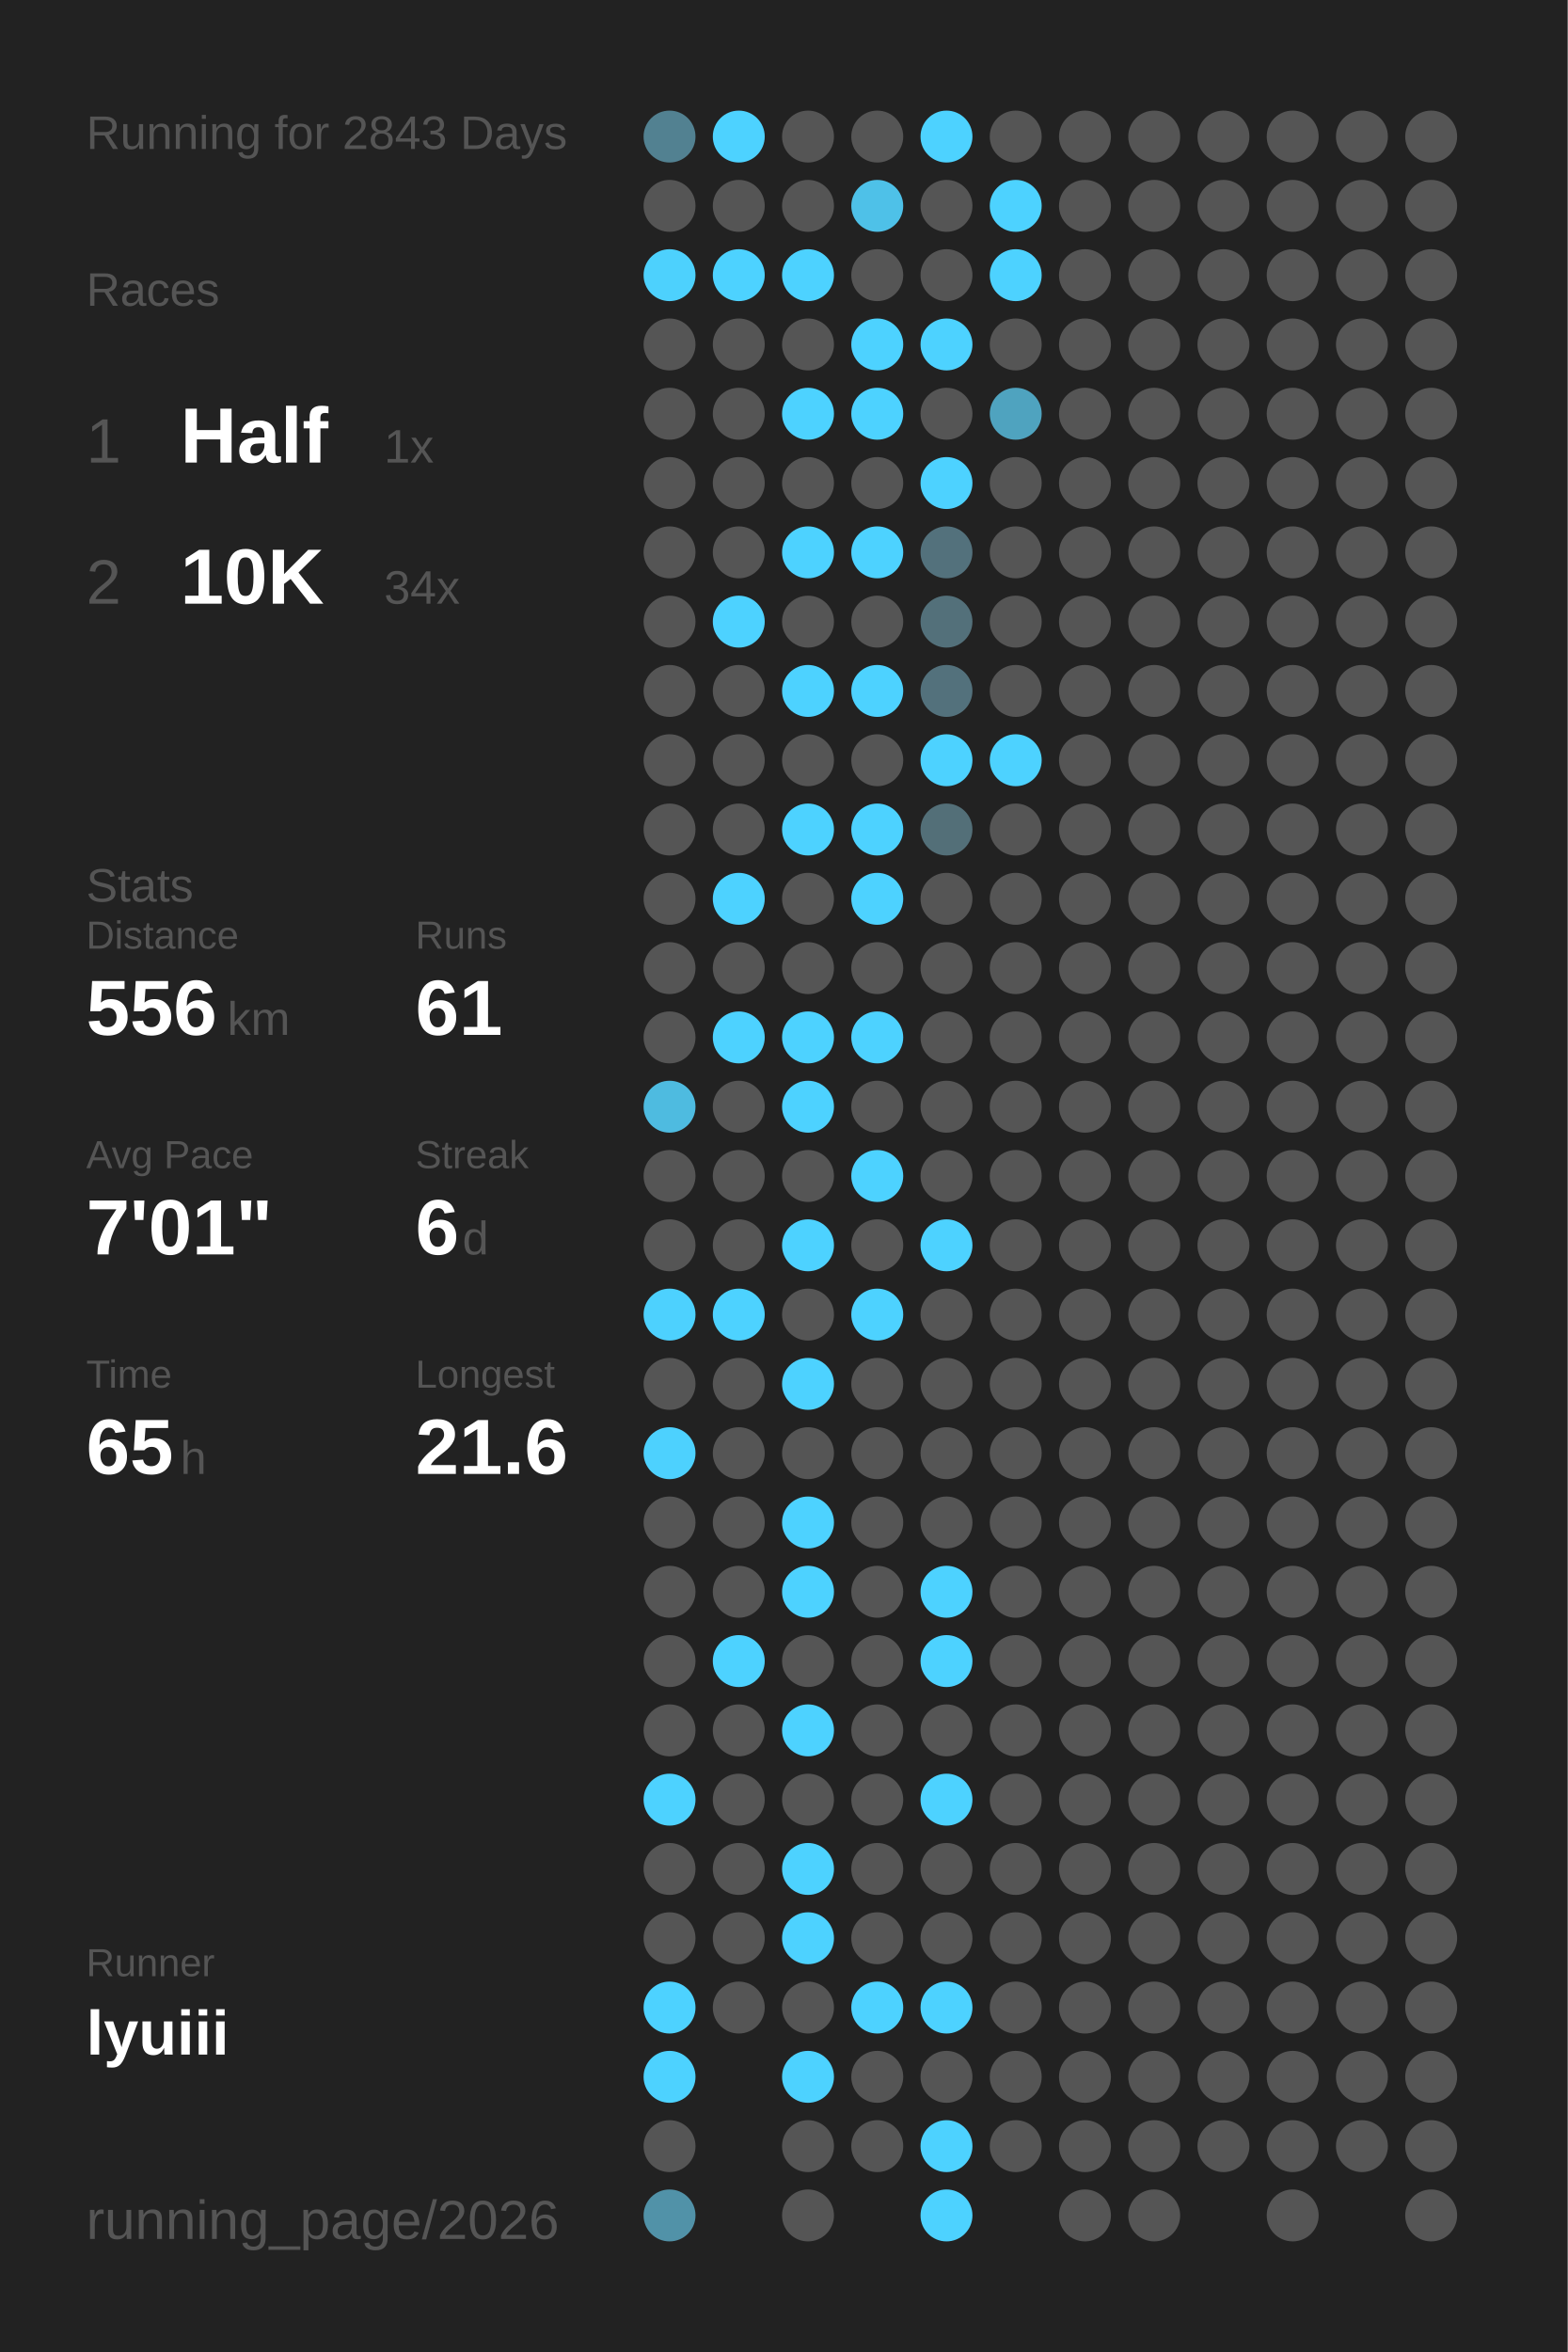
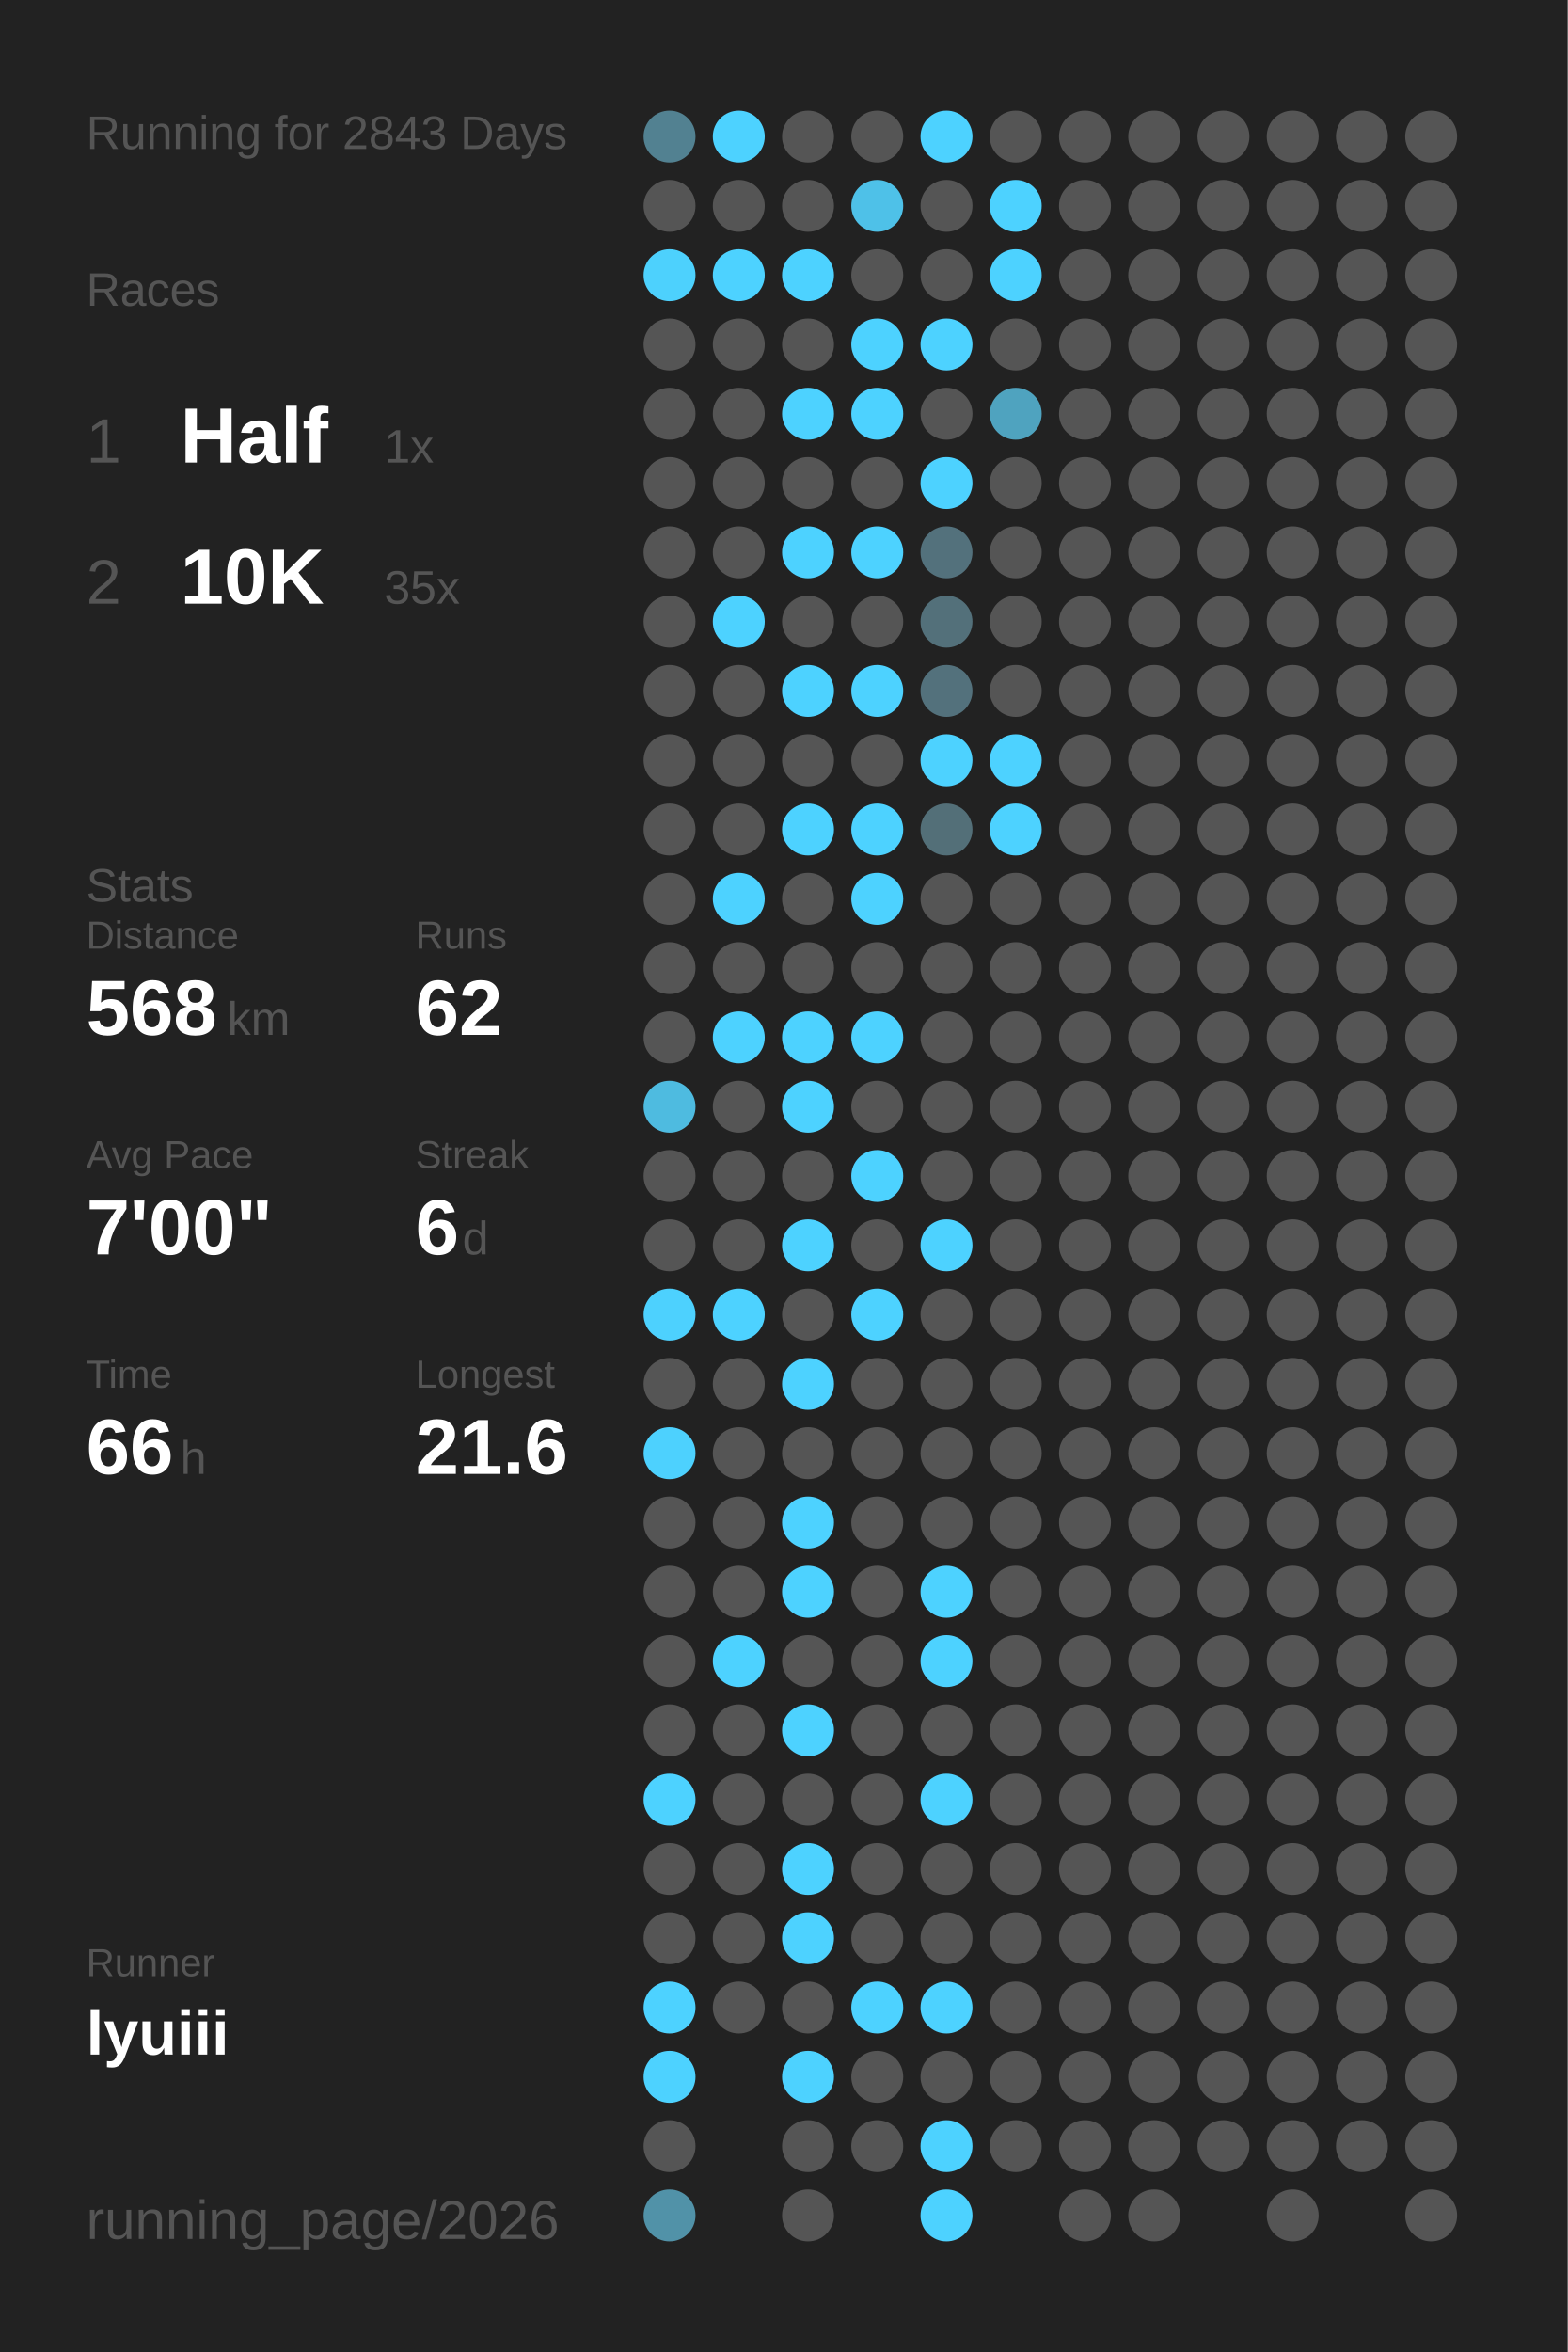
<svg xmlns="http://www.w3.org/2000/svg" baseProfile="full" height="300mm" version="1.1" viewBox="0,0,200,300" width="200mm">
  <defs />
  <rect fill="#222222" height="300" width="200" x="0" y="0" />
  <text fill="#555555" style="font-size:6px; font-family:Arial;" x="11" y="19">Running for 2843 Days</text>
  <text fill="#555555" style="font-size:6px; font-family:Arial;" x="11" y="39">Races</text>
  <text fill="#555555" style="font-size:8px; font-family:Arial;" x="11" y="59">1</text>
  <text fill="#FFFFFF" style="font-size:10px; font-family:Arial; font-weight:bold;" x="23" y="59">Half</text>
  <text fill="#555555" style="font-size:6px; font-family:Arial;" x="49" y="59">1x</text>
  <text fill="#555555" style="font-size:8px; font-family:Arial;" x="11" y="77">2</text>
  <text fill="#FFFFFF" style="font-size:10px; font-family:Arial; font-weight:bold;" x="23" y="77">10K</text>
-   <text fill="#555555" style="font-size:6px; font-family:Arial;" x="49" y="77">34x</text>
+   <text fill="#555555" style="font-size:6px; font-family:Arial;" x="49" y="77">35x</text>
  <text fill="#555555" style="font-size:6px; font-family:Arial;" x="11" y="115">Stats</text>
  <text fill="#555555" style="font-size:5px; font-family:Arial;" x="11" y="121">Distance</text>
-   <text fill="#FFFFFF" style="font-size:10px; font-family:Arial; font-weight:bold;" x="11" y="132">556</text>
+   <text fill="#FFFFFF" style="font-size:10px; font-family:Arial; font-weight:bold;" x="11" y="132">568</text>
  <text fill="#555555" style="font-size:6px; font-family:Arial;" x="29" y="132">km</text>
  <text fill="#555555" style="font-size:5px; font-family:Arial;" x="53" y="121">Runs</text>
-   <text fill="#FFFFFF" style="font-size:10px; font-family:Arial; font-weight:bold;" x="53" y="132">61</text>
+   <text fill="#FFFFFF" style="font-size:10px; font-family:Arial; font-weight:bold;" x="53" y="132">62</text>
  <text fill="#555555" style="font-size:5px; font-family:Arial;" x="11" y="149">Avg Pace</text>
-   <text fill="#FFFFFF" style="font-size:10px; font-family:Arial; font-weight:bold;" x="11" y="160">7'01"</text>
+   <text fill="#FFFFFF" style="font-size:10px; font-family:Arial; font-weight:bold;" x="11" y="160">7'00"</text>
  <text fill="#555555" style="font-size:5px; font-family:Arial;" x="53" y="149">Streak</text>
  <text fill="#FFFFFF" style="font-size:10px; font-family:Arial; font-weight:bold;" x="53" y="160">6</text>
  <text fill="#555555" style="font-size:6px; font-family:Arial;" x="59" y="160">d</text>
  <text fill="#555555" style="font-size:5px; font-family:Arial;" x="11" y="177">Time</text>
-   <text fill="#FFFFFF" style="font-size:10px; font-family:Arial; font-weight:bold;" x="11" y="188">65</text>
+   <text fill="#FFFFFF" style="font-size:10px; font-family:Arial; font-weight:bold;" x="11" y="188">66</text>
  <text fill="#555555" style="font-size:6px; font-family:Arial;" x="23" y="188">h</text>
  <text fill="#555555" style="font-size:5px; font-family:Arial;" x="53" y="177">Longest</text>
  <text fill="#FFFFFF" style="font-size:10px; font-family:Arial; font-weight:bold;" x="53" y="188">21.6</text>
  <text fill="#555555" style="font-size:5px; font-family:Arial;" x="11" y="252.065">Runner</text>
  <text fill="#FFFFFF" style="font-size:8px; font-family:Arial; font-weight:bold;" x="11" y="262.065">lyuiii</text>
  <text fill="#555555" style="font-size:7px; font-family:Arial;" x="11" y="285.581">running_page/2026</text>
  <circle cx="85.417" cy="17.419" fill="#528191" r="3.312" />
  <circle cx="85.417" cy="26.258" fill="#555555" r="3.312" />
  <circle cx="85.417" cy="35.097" fill="#4dd1fd" r="3.312" />
  <circle cx="85.417" cy="43.935" fill="#555555" r="3.312" />
  <circle cx="85.417" cy="52.774" fill="#555555" r="3.312" />
  <circle cx="85.417" cy="61.613" fill="#555555" r="3.312" />
  <circle cx="85.417" cy="70.452" fill="#555555" r="3.312" />
  <circle cx="85.417" cy="79.29" fill="#555555" r="3.312" />
  <circle cx="85.417" cy="88.129" fill="#555555" r="3.312" />
  <circle cx="85.417" cy="96.968" fill="#555555" r="3.312" />
  <circle cx="85.417" cy="105.806" fill="#555555" r="3.312" />
  <circle cx="85.417" cy="114.645" fill="#555555" r="3.312" />
  <circle cx="85.417" cy="123.484" fill="#555555" r="3.312" />
  <circle cx="85.417" cy="132.323" fill="#555555" r="3.312" />
  <circle cx="85.417" cy="141.161" fill="#4ebbe0" r="3.312" />
  <circle cx="85.417" cy="150" fill="#555555" r="3.312" />
  <circle cx="85.417" cy="158.839" fill="#555555" r="3.312" />
  <circle cx="85.417" cy="167.677" fill="#4dd1fe" r="3.312" />
  <circle cx="85.417" cy="176.516" fill="#555555" r="3.312" />
  <circle cx="85.417" cy="185.355" fill="#4dd1fe" r="3.312" />
  <circle cx="85.417" cy="194.194" fill="#555555" r="3.312" />
  <circle cx="85.417" cy="203.032" fill="#555555" r="3.312" />
  <circle cx="85.417" cy="211.871" fill="#555555" r="3.312" />
  <circle cx="85.417" cy="220.71" fill="#555555" r="3.312" />
  <circle cx="85.417" cy="229.548" fill="#4DD2FF" r="3.312" />
  <circle cx="85.417" cy="238.387" fill="#555555" r="3.312" />
  <circle cx="85.417" cy="247.226" fill="#555555" r="3.312" />
  <circle cx="85.417" cy="256.065" fill="#4DD2FF" r="3.312" />
  <circle cx="85.417" cy="264.903" fill="#4DD2FF" r="3.312" />
  <circle cx="85.417" cy="273.742" fill="#555555" r="3.312" />
  <circle cx="85.417" cy="282.581" fill="#5192a8" r="3.312" />
  <circle cx="94.25" cy="17.419" fill="#4DD2FF" r="3.312" />
  <circle cx="94.25" cy="26.258" fill="#555555" r="3.312" />
  <circle cx="94.25" cy="35.097" fill="#4DD2FF" r="3.312" />
  <circle cx="94.25" cy="43.935" fill="#555555" r="3.312" />
  <circle cx="94.25" cy="52.774" fill="#555555" r="3.312" />
  <circle cx="94.25" cy="61.613" fill="#555555" r="3.312" />
  <circle cx="94.25" cy="70.452" fill="#555555" r="3.312" />
  <circle cx="94.25" cy="79.29" fill="#4DD2FF" r="3.312" />
  <circle cx="94.25" cy="88.129" fill="#555555" r="3.312" />
  <circle cx="94.25" cy="96.968" fill="#555555" r="3.312" />
  <circle cx="94.25" cy="105.806" fill="#555555" r="3.312" />
  <circle cx="94.25" cy="114.645" fill="#4DD2FF" r="3.312" />
  <circle cx="94.25" cy="123.484" fill="#555555" r="3.312" />
  <circle cx="94.25" cy="132.323" fill="#4DD2FF" r="3.312" />
  <circle cx="94.25" cy="141.161" fill="#555555" r="3.312" />
  <circle cx="94.25" cy="150" fill="#555555" r="3.312" />
  <circle cx="94.25" cy="158.839" fill="#555555" r="3.312" />
  <circle cx="94.25" cy="167.677" fill="#4DD2FF" r="3.312" />
  <circle cx="94.25" cy="176.516" fill="#555555" r="3.312" />
  <circle cx="94.25" cy="185.355" fill="#555555" r="3.312" />
  <circle cx="94.25" cy="194.194" fill="#555555" r="3.312" />
  <circle cx="94.25" cy="203.032" fill="#555555" r="3.312" />
  <circle cx="94.25" cy="211.871" fill="#4DD2FF" r="3.312" />
  <circle cx="94.25" cy="220.71" fill="#555555" r="3.312" />
  <circle cx="94.25" cy="229.548" fill="#555555" r="3.312" />
  <circle cx="94.25" cy="238.387" fill="#555555" r="3.312" />
  <circle cx="94.25" cy="247.226" fill="#555555" r="3.312" />
  <circle cx="94.25" cy="256.065" fill="#555555" r="3.312" />
  <circle cx="103.083" cy="17.419" fill="#555555" r="3.312" />
  <circle cx="103.083" cy="26.258" fill="#555555" r="3.312" />
  <circle cx="103.083" cy="35.097" fill="#4DD2FF" r="3.312" />
  <circle cx="103.083" cy="43.935" fill="#555555" r="3.312" />
  <circle cx="103.083" cy="52.774" fill="#4DD2FF" r="3.312" />
  <circle cx="103.083" cy="61.613" fill="#555555" r="3.312" />
  <circle cx="103.083" cy="70.452" fill="#4DD2FF" r="3.312" />
  <circle cx="103.083" cy="79.29" fill="#555555" r="3.312" />
  <circle cx="103.083" cy="88.129" fill="#4DD2FF" r="3.312" />
  <circle cx="103.083" cy="96.968" fill="#555555" r="3.312" />
  <circle cx="103.083" cy="105.806" fill="#4DD2FF" r="3.312" />
  <circle cx="103.083" cy="114.645" fill="#555555" r="3.312" />
  <circle cx="103.083" cy="123.484" fill="#555555" r="3.312" />
  <circle cx="103.083" cy="132.323" fill="#4DD2FF" r="3.312" />
  <circle cx="103.083" cy="141.161" fill="#4DD2FF" r="3.312" />
  <circle cx="103.083" cy="150" fill="#555555" r="3.312" />
  <circle cx="103.083" cy="158.839" fill="#4DD2FF" r="3.312" />
  <circle cx="103.083" cy="167.677" fill="#555555" r="3.312" />
  <circle cx="103.083" cy="176.516" fill="#4DD2FF" r="3.312" />
  <circle cx="103.083" cy="185.355" fill="#555555" r="3.312" />
  <circle cx="103.083" cy="194.194" fill="#4DD2FF" r="3.312" />
  <circle cx="103.083" cy="203.032" fill="#4DD2FF" r="3.312" />
  <circle cx="103.083" cy="211.871" fill="#555555" r="3.312" />
  <circle cx="103.083" cy="220.71" fill="#4DD2FF" r="3.312" />
  <circle cx="103.083" cy="229.548" fill="#555555" r="3.312" />
  <circle cx="103.083" cy="238.387" fill="#4DD2FF" r="3.312" />
  <circle cx="103.083" cy="247.226" fill="#4DD2FF" r="3.312" />
  <circle cx="103.083" cy="256.065" fill="#555555" r="3.312" />
  <circle cx="103.083" cy="264.903" fill="#4DD2FF" r="3.312" />
  <circle cx="103.083" cy="273.742" fill="#555555" r="3.312" />
  <circle cx="103.083" cy="282.581" fill="#555555" r="3.312" />
  <circle cx="111.917" cy="17.419" fill="#555555" r="3.312" />
  <circle cx="111.917" cy="26.258" fill="#4ec1e8" r="3.312" />
  <circle cx="111.917" cy="35.097" fill="#555555" r="3.312" />
  <circle cx="111.917" cy="43.935" fill="#4DD2FF" r="3.312" />
  <circle cx="111.917" cy="52.774" fill="#4DD2FF" r="3.312" />
  <circle cx="111.917" cy="61.613" fill="#555555" r="3.312" />
  <circle cx="111.917" cy="70.452" fill="#4DD2FF" r="3.312" />
  <circle cx="111.917" cy="79.29" fill="#555555" r="3.312" />
  <circle cx="111.917" cy="88.129" fill="#4DD2FF" r="3.312" />
  <circle cx="111.917" cy="96.968" fill="#555555" r="3.312" />
  <circle cx="111.917" cy="105.806" fill="#4DD2FF" r="3.312" />
  <circle cx="111.917" cy="114.645" fill="#4DD2FF" r="3.312" />
  <circle cx="111.917" cy="123.484" fill="#555555" r="3.312" />
  <circle cx="111.917" cy="132.323" fill="#4DD2FF" r="3.312" />
  <circle cx="111.917" cy="141.161" fill="#555555" r="3.312" />
  <circle cx="111.917" cy="150" fill="#4DD2FF" r="3.312" />
  <circle cx="111.917" cy="158.839" fill="#555555" r="3.312" />
  <circle cx="111.917" cy="167.677" fill="#4DD2FF" r="3.312" />
  <circle cx="111.917" cy="176.516" fill="#555555" r="3.312" />
  <circle cx="111.917" cy="185.355" fill="#555555" r="3.312" />
  <circle cx="111.917" cy="194.194" fill="#555555" r="3.312" />
  <circle cx="111.917" cy="203.032" fill="#555555" r="3.312" />
  <circle cx="111.917" cy="211.871" fill="#555555" r="3.312" />
  <circle cx="111.917" cy="220.71" fill="#555555" r="3.312" />
  <circle cx="111.917" cy="229.548" fill="#555555" r="3.312" />
  <circle cx="111.917" cy="238.387" fill="#555555" r="3.312" />
  <circle cx="111.917" cy="247.226" fill="#555555" r="3.312" />
  <circle cx="111.917" cy="256.065" fill="#4DD2FF" r="3.312" />
  <circle cx="111.917" cy="264.903" fill="#555555" r="3.312" />
  <circle cx="111.917" cy="273.742" fill="#555555" r="3.312" />
  <circle cx="120.75" cy="17.419" fill="#4DD2FF" r="3.312" />
  <circle cx="120.75" cy="26.258" fill="#555555" r="3.312" />
  <circle cx="120.75" cy="35.097" fill="#555555" r="3.312" />
  <circle cx="120.75" cy="43.935" fill="#4DD2FF" r="3.312" />
  <circle cx="120.75" cy="52.774" fill="#555555" r="3.312" />
  <circle cx="120.75" cy="61.613" fill="#4DD2FF" r="3.312" />
  <circle cx="120.75" cy="70.452" fill="#53717c" r="3.312" />
  <circle cx="120.75" cy="79.29" fill="#53707a" r="3.312" />
  <circle cx="120.75" cy="88.129" fill="#53717c" r="3.312" />
  <circle cx="120.75" cy="96.968" fill="#4DD2FF" r="3.312" />
  <circle cx="120.75" cy="105.806" fill="#536f78" r="3.312" />
  <circle cx="120.75" cy="114.645" fill="#555555" r="3.312" />
  <circle cx="120.75" cy="123.484" fill="#555555" r="3.312" />
  <circle cx="120.75" cy="132.323" fill="#555555" r="3.312" />
  <circle cx="120.75" cy="141.161" fill="#555555" r="3.312" />
  <circle cx="120.75" cy="150" fill="#555555" r="3.312" />
  <circle cx="120.75" cy="158.839" fill="#4DD2FF" r="3.312" />
  <circle cx="120.75" cy="167.677" fill="#555555" r="3.312" />
  <circle cx="120.75" cy="176.516" fill="#555555" r="3.312" />
  <circle cx="120.75" cy="185.355" fill="#555555" r="3.312" />
  <circle cx="120.75" cy="194.194" fill="#555555" r="3.312" />
  <circle cx="120.75" cy="203.032" fill="#4DD2FF" r="3.312" />
  <circle cx="120.75" cy="211.871" fill="#4DD2FF" r="3.312" />
  <circle cx="120.75" cy="220.71" fill="#555555" r="3.312" />
  <circle cx="120.75" cy="229.548" fill="#4DD2FF" r="3.312" />
  <circle cx="120.75" cy="238.387" fill="#555555" r="3.312" />
  <circle cx="120.75" cy="247.226" fill="#555555" r="3.312" />
  <circle cx="120.75" cy="256.065" fill="#4DD2FF" r="3.312" />
  <circle cx="120.75" cy="264.903" fill="#555555" r="3.312" />
  <circle cx="120.75" cy="273.742" fill="#4DD2FF" r="3.312" />
  <circle cx="120.75" cy="282.581" fill="#4DD2FF" r="3.312" />
  <circle cx="129.583" cy="17.419" fill="#555555" r="3.312" />
  <circle cx="129.583" cy="26.258" fill="#4DD2FF" r="3.312" />
  <circle cx="129.583" cy="35.097" fill="#4DD2FF" r="3.312" />
  <circle cx="129.583" cy="43.935" fill="#555555" r="3.312" />
  <circle cx="129.583" cy="52.774" fill="#4fa3bf" r="3.312" />
  <circle cx="129.583" cy="61.613" fill="#555555" r="3.312" />
  <circle cx="129.583" cy="70.452" fill="#555555" r="3.312" />
  <circle cx="129.583" cy="79.29" fill="#555555" r="3.312" />
  <circle cx="129.583" cy="88.129" fill="#555555" r="3.312" />
  <circle cx="129.583" cy="96.968" fill="#4DD2FF" r="3.312" />
-   <circle cx="129.583" cy="105.806" fill="#555555" r="3.312" />
+   <circle cx="129.583" cy="105.806" fill="#4DD2FF" r="3.312" />
  <circle cx="129.583" cy="114.645" fill="#555555" r="3.312" />
  <circle cx="129.583" cy="123.484" fill="#555555" r="3.312" />
  <circle cx="129.583" cy="132.323" fill="#555555" r="3.312" />
  <circle cx="129.583" cy="141.161" fill="#555555" r="3.312" />
  <circle cx="129.583" cy="150" fill="#555555" r="3.312" />
  <circle cx="129.583" cy="158.839" fill="#555555" r="3.312" />
  <circle cx="129.583" cy="167.677" fill="#555555" r="3.312" />
  <circle cx="129.583" cy="176.516" fill="#555555" r="3.312" />
  <circle cx="129.583" cy="185.355" fill="#555555" r="3.312" />
  <circle cx="129.583" cy="194.194" fill="#555555" r="3.312" />
  <circle cx="129.583" cy="203.032" fill="#555555" r="3.312" />
  <circle cx="129.583" cy="211.871" fill="#555555" r="3.312" />
  <circle cx="129.583" cy="220.71" fill="#555555" r="3.312" />
  <circle cx="129.583" cy="229.548" fill="#555555" r="3.312" />
  <circle cx="129.583" cy="238.387" fill="#555555" r="3.312" />
  <circle cx="129.583" cy="247.226" fill="#555555" r="3.312" />
  <circle cx="129.583" cy="256.065" fill="#555555" r="3.312" />
  <circle cx="129.583" cy="264.903" fill="#555555" r="3.312" />
  <circle cx="129.583" cy="273.742" fill="#555555" r="3.312" />
  <circle cx="138.417" cy="17.419" fill="#555555" r="3.312" />
  <circle cx="138.417" cy="26.258" fill="#555555" r="3.312" />
  <circle cx="138.417" cy="35.097" fill="#555555" r="3.312" />
  <circle cx="138.417" cy="43.935" fill="#555555" r="3.312" />
  <circle cx="138.417" cy="52.774" fill="#555555" r="3.312" />
  <circle cx="138.417" cy="61.613" fill="#555555" r="3.312" />
  <circle cx="138.417" cy="70.452" fill="#555555" r="3.312" />
  <circle cx="138.417" cy="79.29" fill="#555555" r="3.312" />
  <circle cx="138.417" cy="88.129" fill="#555555" r="3.312" />
  <circle cx="138.417" cy="96.968" fill="#555555" r="3.312" />
  <circle cx="138.417" cy="105.806" fill="#555555" r="3.312" />
  <circle cx="138.417" cy="114.645" fill="#555555" r="3.312" />
  <circle cx="138.417" cy="123.484" fill="#555555" r="3.312" />
  <circle cx="138.417" cy="132.323" fill="#555555" r="3.312" />
  <circle cx="138.417" cy="141.161" fill="#555555" r="3.312" />
  <circle cx="138.417" cy="150" fill="#555555" r="3.312" />
  <circle cx="138.417" cy="158.839" fill="#555555" r="3.312" />
  <circle cx="138.417" cy="167.677" fill="#555555" r="3.312" />
  <circle cx="138.417" cy="176.516" fill="#555555" r="3.312" />
  <circle cx="138.417" cy="185.355" fill="#555555" r="3.312" />
  <circle cx="138.417" cy="194.194" fill="#555555" r="3.312" />
  <circle cx="138.417" cy="203.032" fill="#555555" r="3.312" />
  <circle cx="138.417" cy="211.871" fill="#555555" r="3.312" />
  <circle cx="138.417" cy="220.71" fill="#555555" r="3.312" />
  <circle cx="138.417" cy="229.548" fill="#555555" r="3.312" />
  <circle cx="138.417" cy="238.387" fill="#555555" r="3.312" />
  <circle cx="138.417" cy="247.226" fill="#555555" r="3.312" />
  <circle cx="138.417" cy="256.065" fill="#555555" r="3.312" />
  <circle cx="138.417" cy="264.903" fill="#555555" r="3.312" />
  <circle cx="138.417" cy="273.742" fill="#555555" r="3.312" />
  <circle cx="138.417" cy="282.581" fill="#555555" r="3.312" />
  <circle cx="147.25" cy="17.419" fill="#555555" r="3.312" />
  <circle cx="147.25" cy="26.258" fill="#555555" r="3.312" />
  <circle cx="147.25" cy="35.097" fill="#555555" r="3.312" />
  <circle cx="147.25" cy="43.935" fill="#555555" r="3.312" />
  <circle cx="147.25" cy="52.774" fill="#555555" r="3.312" />
  <circle cx="147.25" cy="61.613" fill="#555555" r="3.312" />
  <circle cx="147.25" cy="70.452" fill="#555555" r="3.312" />
  <circle cx="147.25" cy="79.29" fill="#555555" r="3.312" />
  <circle cx="147.25" cy="88.129" fill="#555555" r="3.312" />
  <circle cx="147.25" cy="96.968" fill="#555555" r="3.312" />
  <circle cx="147.25" cy="105.806" fill="#555555" r="3.312" />
  <circle cx="147.25" cy="114.645" fill="#555555" r="3.312" />
  <circle cx="147.25" cy="123.484" fill="#555555" r="3.312" />
  <circle cx="147.25" cy="132.323" fill="#555555" r="3.312" />
  <circle cx="147.25" cy="141.161" fill="#555555" r="3.312" />
  <circle cx="147.25" cy="150" fill="#555555" r="3.312" />
  <circle cx="147.25" cy="158.839" fill="#555555" r="3.312" />
  <circle cx="147.25" cy="167.677" fill="#555555" r="3.312" />
  <circle cx="147.25" cy="176.516" fill="#555555" r="3.312" />
  <circle cx="147.25" cy="185.355" fill="#555555" r="3.312" />
  <circle cx="147.25" cy="194.194" fill="#555555" r="3.312" />
  <circle cx="147.25" cy="203.032" fill="#555555" r="3.312" />
  <circle cx="147.25" cy="211.871" fill="#555555" r="3.312" />
  <circle cx="147.25" cy="220.71" fill="#555555" r="3.312" />
  <circle cx="147.25" cy="229.548" fill="#555555" r="3.312" />
  <circle cx="147.25" cy="238.387" fill="#555555" r="3.312" />
  <circle cx="147.25" cy="247.226" fill="#555555" r="3.312" />
  <circle cx="147.25" cy="256.065" fill="#555555" r="3.312" />
  <circle cx="147.25" cy="264.903" fill="#555555" r="3.312" />
  <circle cx="147.25" cy="273.742" fill="#555555" r="3.312" />
  <circle cx="147.25" cy="282.581" fill="#555555" r="3.312" />
  <circle cx="156.083" cy="17.419" fill="#555555" r="3.312" />
  <circle cx="156.083" cy="26.258" fill="#555555" r="3.312" />
  <circle cx="156.083" cy="35.097" fill="#555555" r="3.312" />
  <circle cx="156.083" cy="43.935" fill="#555555" r="3.312" />
  <circle cx="156.083" cy="52.774" fill="#555555" r="3.312" />
  <circle cx="156.083" cy="61.613" fill="#555555" r="3.312" />
  <circle cx="156.083" cy="70.452" fill="#555555" r="3.312" />
  <circle cx="156.083" cy="79.29" fill="#555555" r="3.312" />
  <circle cx="156.083" cy="88.129" fill="#555555" r="3.312" />
  <circle cx="156.083" cy="96.968" fill="#555555" r="3.312" />
  <circle cx="156.083" cy="105.806" fill="#555555" r="3.312" />
  <circle cx="156.083" cy="114.645" fill="#555555" r="3.312" />
  <circle cx="156.083" cy="123.484" fill="#555555" r="3.312" />
  <circle cx="156.083" cy="132.323" fill="#555555" r="3.312" />
  <circle cx="156.083" cy="141.161" fill="#555555" r="3.312" />
  <circle cx="156.083" cy="150" fill="#555555" r="3.312" />
  <circle cx="156.083" cy="158.839" fill="#555555" r="3.312" />
  <circle cx="156.083" cy="167.677" fill="#555555" r="3.312" />
  <circle cx="156.083" cy="176.516" fill="#555555" r="3.312" />
  <circle cx="156.083" cy="185.355" fill="#555555" r="3.312" />
  <circle cx="156.083" cy="194.194" fill="#555555" r="3.312" />
  <circle cx="156.083" cy="203.032" fill="#555555" r="3.312" />
  <circle cx="156.083" cy="211.871" fill="#555555" r="3.312" />
  <circle cx="156.083" cy="220.71" fill="#555555" r="3.312" />
  <circle cx="156.083" cy="229.548" fill="#555555" r="3.312" />
  <circle cx="156.083" cy="238.387" fill="#555555" r="3.312" />
  <circle cx="156.083" cy="247.226" fill="#555555" r="3.312" />
  <circle cx="156.083" cy="256.065" fill="#555555" r="3.312" />
  <circle cx="156.083" cy="264.903" fill="#555555" r="3.312" />
  <circle cx="156.083" cy="273.742" fill="#555555" r="3.312" />
  <circle cx="164.917" cy="17.419" fill="#555555" r="3.312" />
  <circle cx="164.917" cy="26.258" fill="#555555" r="3.312" />
  <circle cx="164.917" cy="35.097" fill="#555555" r="3.312" />
  <circle cx="164.917" cy="43.935" fill="#555555" r="3.312" />
  <circle cx="164.917" cy="52.774" fill="#555555" r="3.312" />
  <circle cx="164.917" cy="61.613" fill="#555555" r="3.312" />
  <circle cx="164.917" cy="70.452" fill="#555555" r="3.312" />
  <circle cx="164.917" cy="79.29" fill="#555555" r="3.312" />
  <circle cx="164.917" cy="88.129" fill="#555555" r="3.312" />
  <circle cx="164.917" cy="96.968" fill="#555555" r="3.312" />
  <circle cx="164.917" cy="105.806" fill="#555555" r="3.312" />
  <circle cx="164.917" cy="114.645" fill="#555555" r="3.312" />
  <circle cx="164.917" cy="123.484" fill="#555555" r="3.312" />
  <circle cx="164.917" cy="132.323" fill="#555555" r="3.312" />
  <circle cx="164.917" cy="141.161" fill="#555555" r="3.312" />
  <circle cx="164.917" cy="150" fill="#555555" r="3.312" />
  <circle cx="164.917" cy="158.839" fill="#555555" r="3.312" />
  <circle cx="164.917" cy="167.677" fill="#555555" r="3.312" />
  <circle cx="164.917" cy="176.516" fill="#555555" r="3.312" />
  <circle cx="164.917" cy="185.355" fill="#555555" r="3.312" />
  <circle cx="164.917" cy="194.194" fill="#555555" r="3.312" />
  <circle cx="164.917" cy="203.032" fill="#555555" r="3.312" />
  <circle cx="164.917" cy="211.871" fill="#555555" r="3.312" />
  <circle cx="164.917" cy="220.71" fill="#555555" r="3.312" />
  <circle cx="164.917" cy="229.548" fill="#555555" r="3.312" />
  <circle cx="164.917" cy="238.387" fill="#555555" r="3.312" />
  <circle cx="164.917" cy="247.226" fill="#555555" r="3.312" />
  <circle cx="164.917" cy="256.065" fill="#555555" r="3.312" />
  <circle cx="164.917" cy="264.903" fill="#555555" r="3.312" />
  <circle cx="164.917" cy="273.742" fill="#555555" r="3.312" />
  <circle cx="164.917" cy="282.581" fill="#555555" r="3.312" />
  <circle cx="173.75" cy="17.419" fill="#555555" r="3.312" />
  <circle cx="173.75" cy="26.258" fill="#555555" r="3.312" />
  <circle cx="173.75" cy="35.097" fill="#555555" r="3.312" />
  <circle cx="173.75" cy="43.935" fill="#555555" r="3.312" />
  <circle cx="173.75" cy="52.774" fill="#555555" r="3.312" />
  <circle cx="173.75" cy="61.613" fill="#555555" r="3.312" />
  <circle cx="173.75" cy="70.452" fill="#555555" r="3.312" />
  <circle cx="173.75" cy="79.29" fill="#555555" r="3.312" />
  <circle cx="173.75" cy="88.129" fill="#555555" r="3.312" />
  <circle cx="173.75" cy="96.968" fill="#555555" r="3.312" />
  <circle cx="173.75" cy="105.806" fill="#555555" r="3.312" />
  <circle cx="173.75" cy="114.645" fill="#555555" r="3.312" />
  <circle cx="173.75" cy="123.484" fill="#555555" r="3.312" />
  <circle cx="173.75" cy="132.323" fill="#555555" r="3.312" />
  <circle cx="173.75" cy="141.161" fill="#555555" r="3.312" />
  <circle cx="173.75" cy="150" fill="#555555" r="3.312" />
  <circle cx="173.75" cy="158.839" fill="#555555" r="3.312" />
  <circle cx="173.75" cy="167.677" fill="#555555" r="3.312" />
  <circle cx="173.75" cy="176.516" fill="#555555" r="3.312" />
  <circle cx="173.75" cy="185.355" fill="#555555" r="3.312" />
  <circle cx="173.75" cy="194.194" fill="#555555" r="3.312" />
  <circle cx="173.75" cy="203.032" fill="#555555" r="3.312" />
  <circle cx="173.75" cy="211.871" fill="#555555" r="3.312" />
  <circle cx="173.75" cy="220.71" fill="#555555" r="3.312" />
  <circle cx="173.75" cy="229.548" fill="#555555" r="3.312" />
  <circle cx="173.75" cy="238.387" fill="#555555" r="3.312" />
  <circle cx="173.75" cy="247.226" fill="#555555" r="3.312" />
  <circle cx="173.75" cy="256.065" fill="#555555" r="3.312" />
  <circle cx="173.75" cy="264.903" fill="#555555" r="3.312" />
  <circle cx="173.75" cy="273.742" fill="#555555" r="3.312" />
  <circle cx="182.583" cy="17.419" fill="#555555" r="3.312" />
  <circle cx="182.583" cy="26.258" fill="#555555" r="3.312" />
  <circle cx="182.583" cy="35.097" fill="#555555" r="3.312" />
  <circle cx="182.583" cy="43.935" fill="#555555" r="3.312" />
  <circle cx="182.583" cy="52.774" fill="#555555" r="3.312" />
  <circle cx="182.583" cy="61.613" fill="#555555" r="3.312" />
  <circle cx="182.583" cy="70.452" fill="#555555" r="3.312" />
  <circle cx="182.583" cy="79.29" fill="#555555" r="3.312" />
  <circle cx="182.583" cy="88.129" fill="#555555" r="3.312" />
  <circle cx="182.583" cy="96.968" fill="#555555" r="3.312" />
  <circle cx="182.583" cy="105.806" fill="#555555" r="3.312" />
  <circle cx="182.583" cy="114.645" fill="#555555" r="3.312" />
  <circle cx="182.583" cy="123.484" fill="#555555" r="3.312" />
  <circle cx="182.583" cy="132.323" fill="#555555" r="3.312" />
  <circle cx="182.583" cy="141.161" fill="#555555" r="3.312" />
  <circle cx="182.583" cy="150" fill="#555555" r="3.312" />
  <circle cx="182.583" cy="158.839" fill="#555555" r="3.312" />
  <circle cx="182.583" cy="167.677" fill="#555555" r="3.312" />
  <circle cx="182.583" cy="176.516" fill="#555555" r="3.312" />
  <circle cx="182.583" cy="185.355" fill="#555555" r="3.312" />
  <circle cx="182.583" cy="194.194" fill="#555555" r="3.312" />
  <circle cx="182.583" cy="203.032" fill="#555555" r="3.312" />
  <circle cx="182.583" cy="211.871" fill="#555555" r="3.312" />
  <circle cx="182.583" cy="220.71" fill="#555555" r="3.312" />
  <circle cx="182.583" cy="229.548" fill="#555555" r="3.312" />
  <circle cx="182.583" cy="238.387" fill="#555555" r="3.312" />
  <circle cx="182.583" cy="247.226" fill="#555555" r="3.312" />
  <circle cx="182.583" cy="256.065" fill="#555555" r="3.312" />
  <circle cx="182.583" cy="264.903" fill="#555555" r="3.312" />
  <circle cx="182.583" cy="273.742" fill="#555555" r="3.312" />
  <circle cx="182.583" cy="282.581" fill="#555555" r="3.312" />
</svg>
